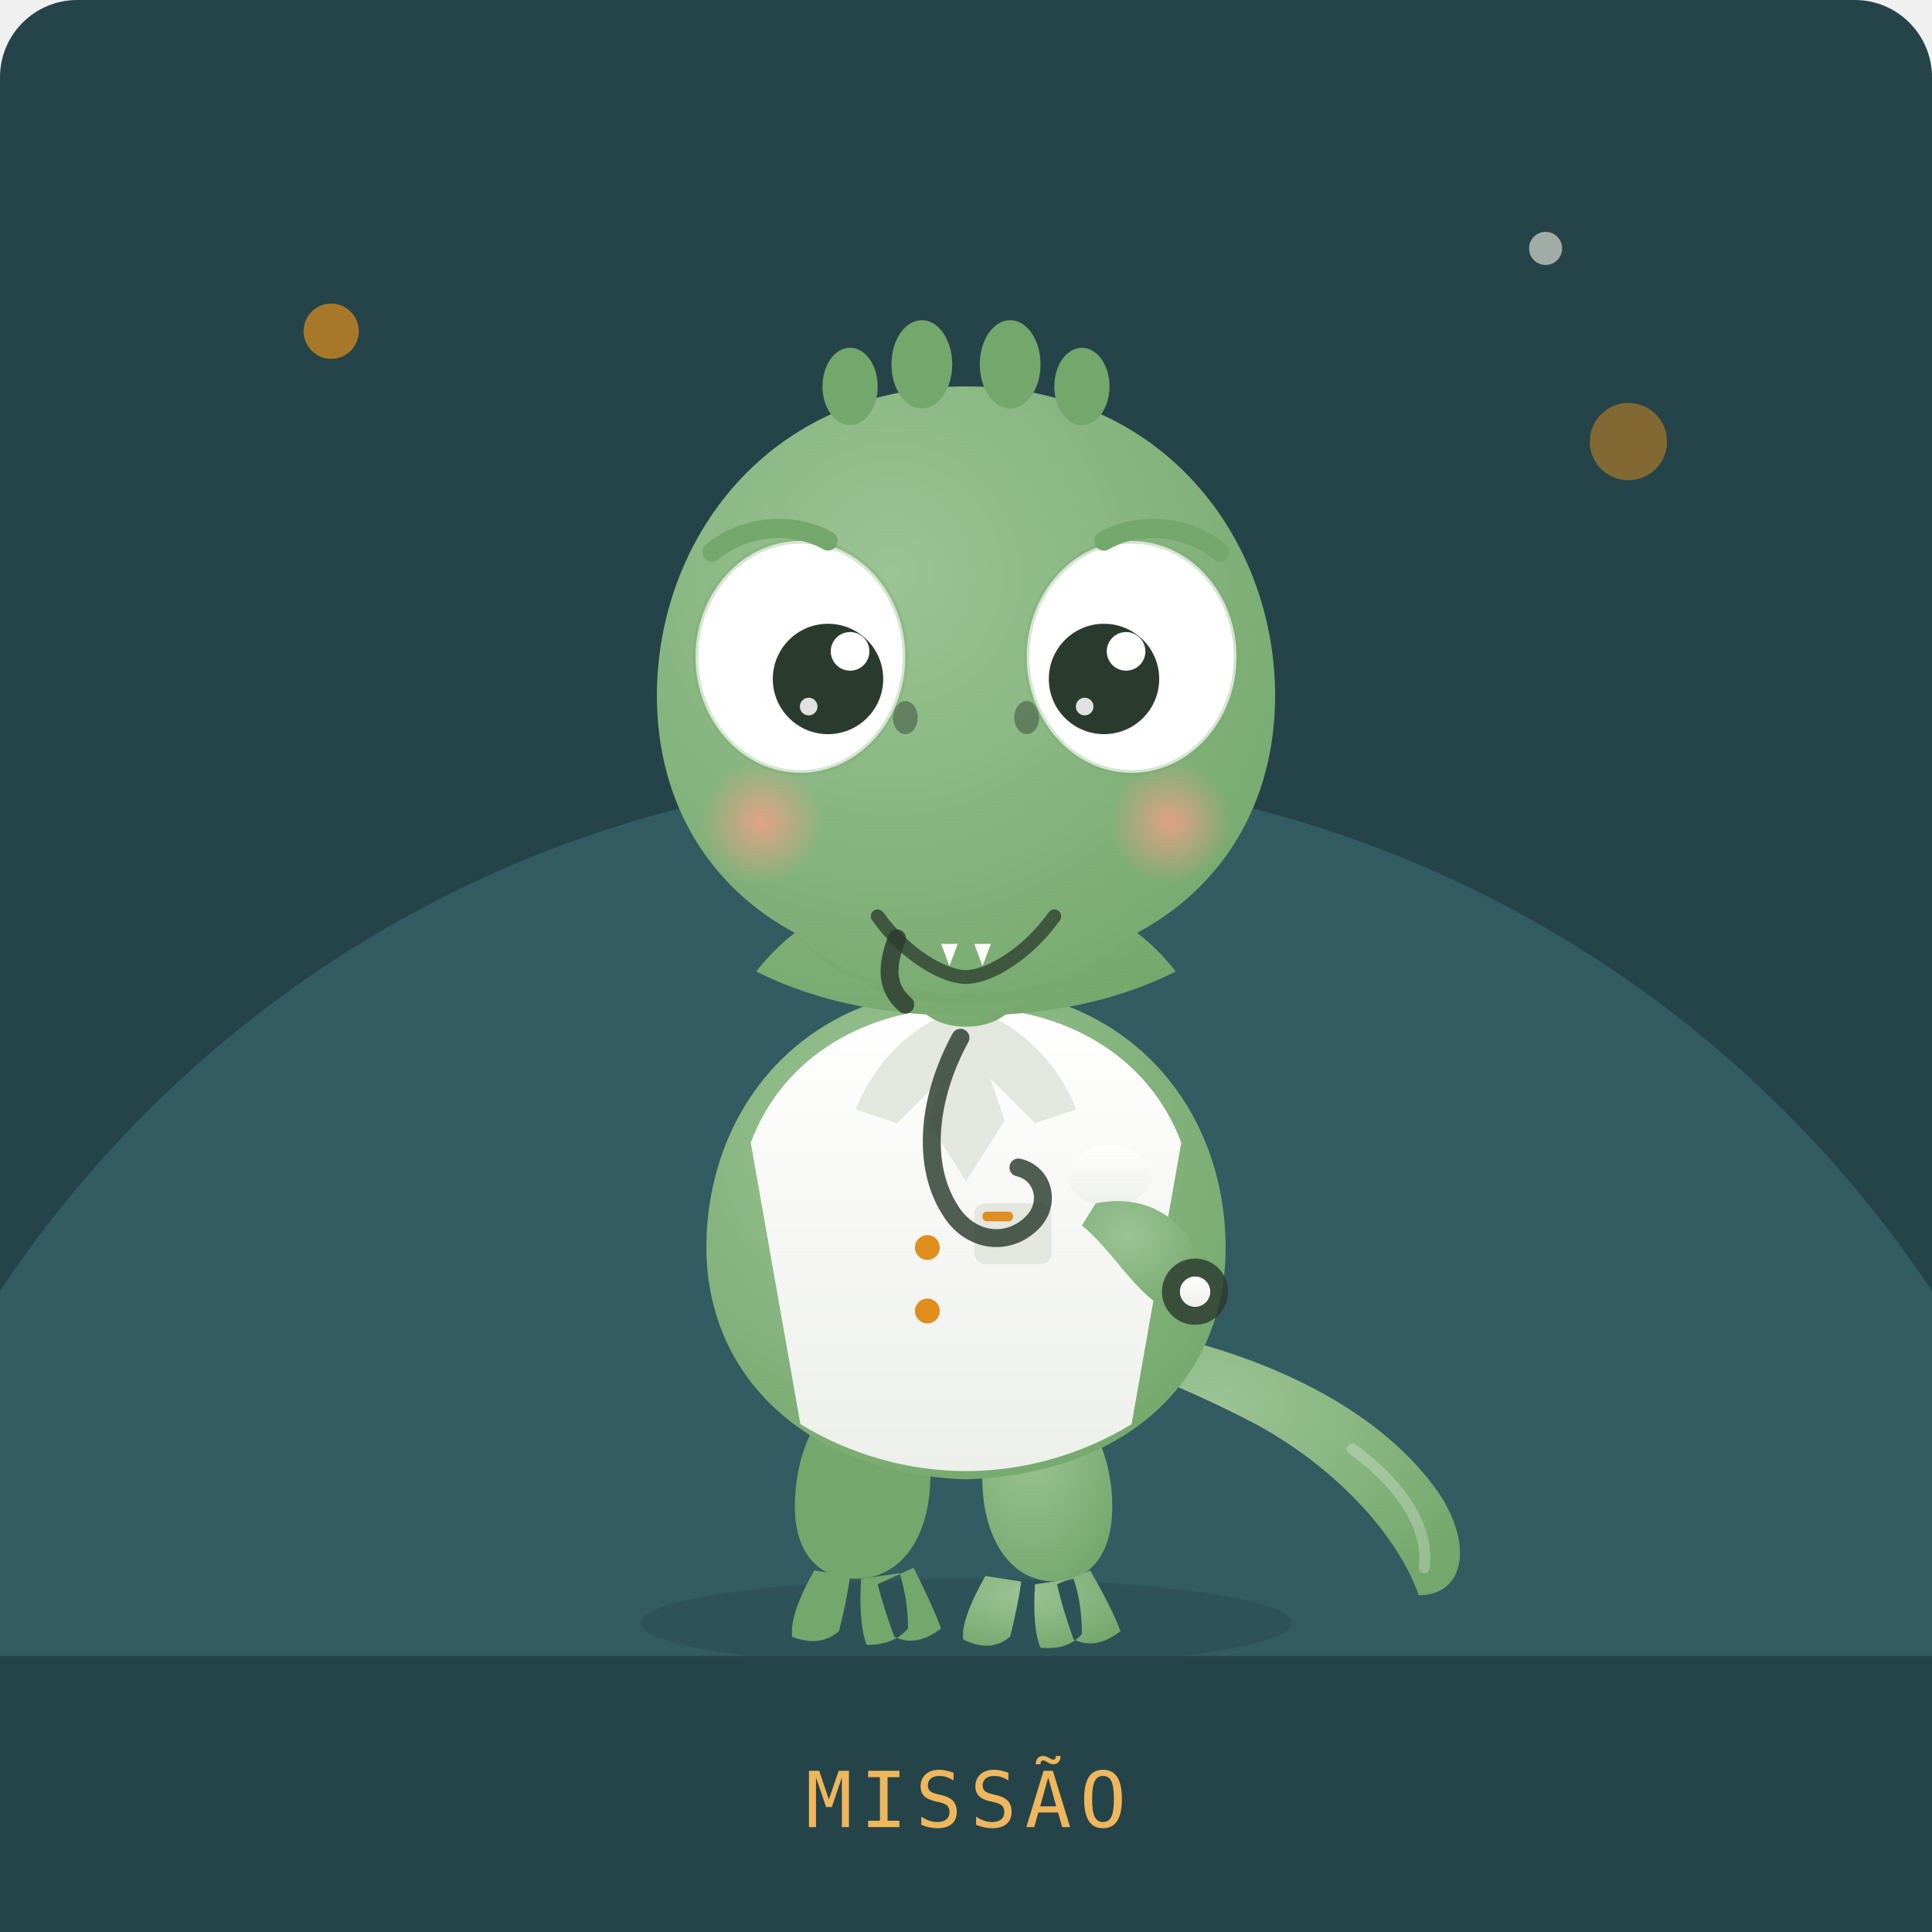
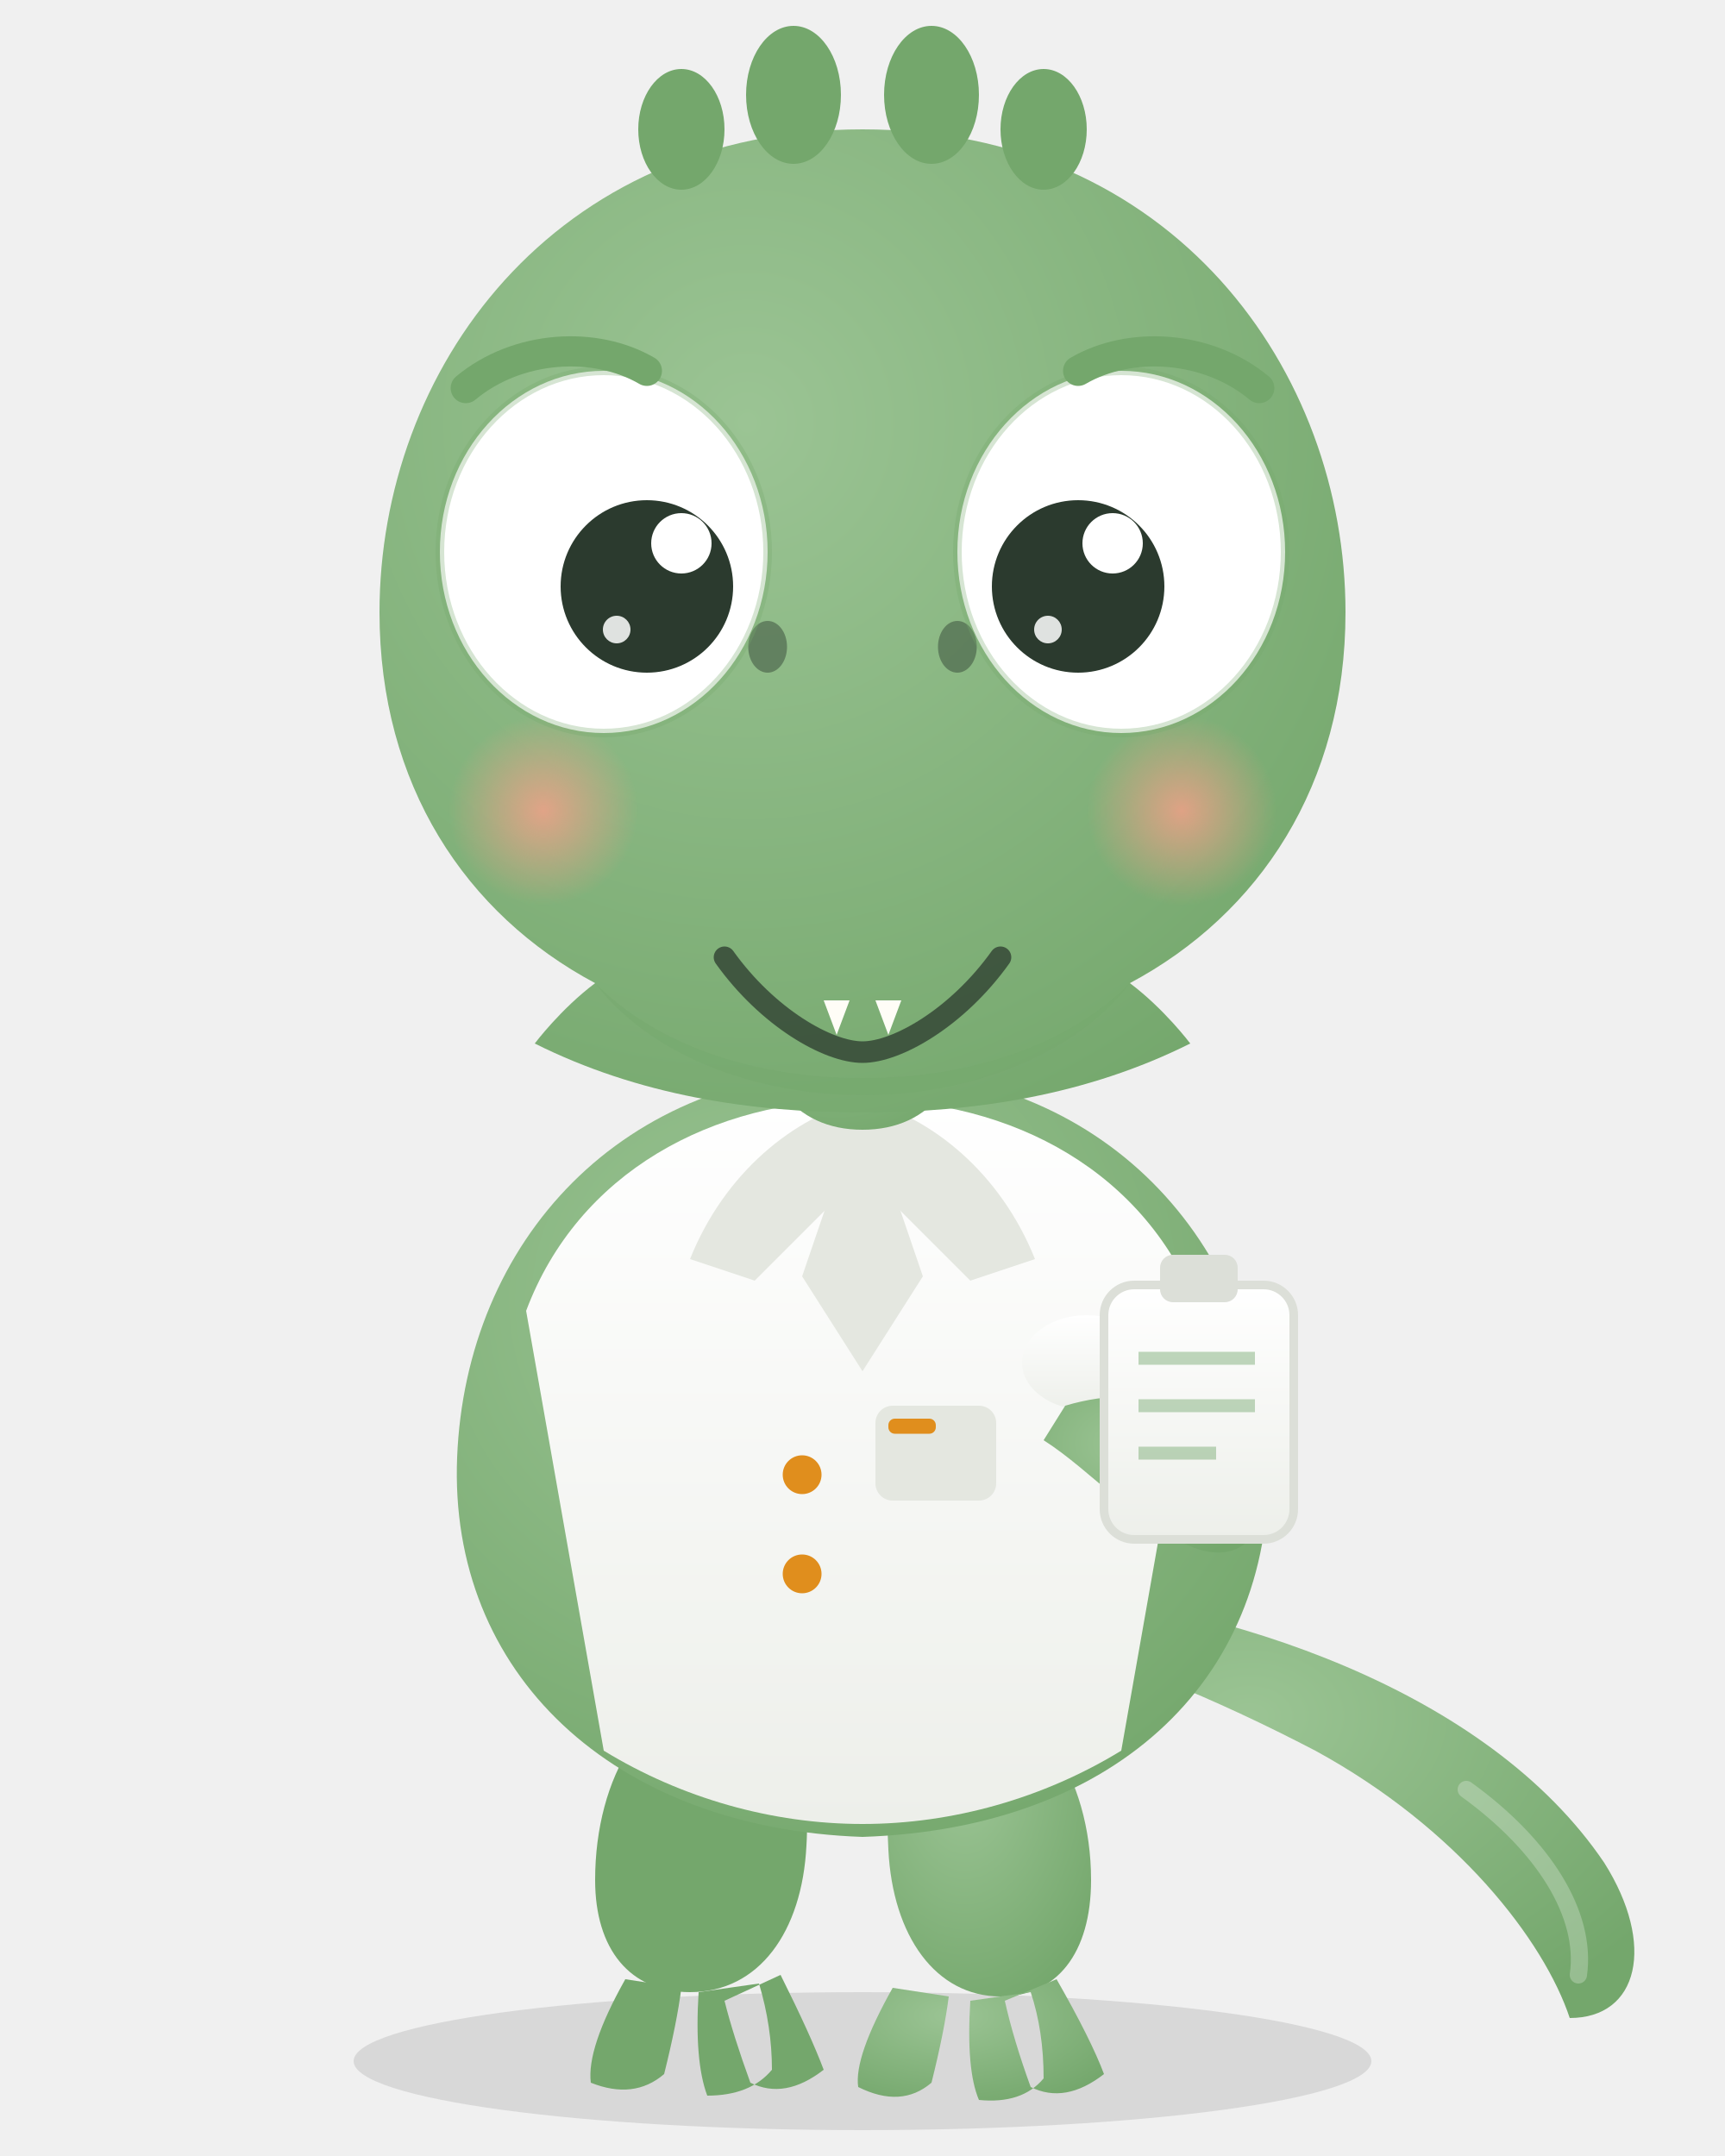
- <svg xmlns="http://www.w3.org/2000/svg" viewBox="0 0 700 700" width="700" height="700">
-   <rect width="700" height="700" rx="28" fill="#24444A" />
-   <circle cx="350" cy="700" r="420" fill="#3E6E76" opacity="0.55" />
-   <circle cx="120" cy="120" r="10" fill="#E08E1D" opacity="0.7" />
-   <circle cx="590" cy="160" r="14" fill="#E08E1D" opacity="0.5" />
-   <circle cx="560" cy="90" r="6" fill="#F6F1E4" opacity="0.6" />
-   <g transform="translate(150,110) scale(1.0)">
-     <defs>
-       <radialGradient id="skinGradap1" cx="38%" cy="30%" r="80%">
-         <stop offset="0%" stop-color="#9BC494" />
-         <stop offset="100%" stop-color="#74A76C" />
-       </radialGradient>
-       <linearGradient id="bellyGradap1" x1="0" y1="0" x2="0" y2="1">
-         <stop offset="0%" stop-color="#F3EFD8" />
-         <stop offset="100%" stop-color="#E3DCB8" />
-       </linearGradient>
-       <linearGradient id="coatGradap1" x1="0" y1="0" x2="0" y2="1">
-         <stop offset="0%" stop-color="#FFFFFF" />
-         <stop offset="100%" stop-color="#EDEFEA" />
-       </linearGradient>
-       <radialGradient id="cheekGradap1" cx="50%" cy="50%" r="50%">
-         <stop offset="0%" stop-color="#FF9E8A" stop-opacity="0.75" />
-         <stop offset="100%" stop-color="#FF9E8A" stop-opacity="0" />
-       </radialGradient>
-     </defs>
-     <ellipse cx="200" cy="478" rx="118" ry="16" fill="#000000" opacity="0.10" />
-     <path d="M235,368 C285,372 345,392 372,432 C384,451 380,468 364,468              C358,450 338,424 305,406 C282,394 258,384 235,378 Z" fill="url(#skinGradap1)" />
-     <path d="M340,415 C358,428 368,444 366,458" fill="none" stroke="#FFFFFF" stroke-width="4" stroke-linecap="round" opacity="0.25" />
-     <path d="M168,392 C150,392 138,412 138,436 C138,452 146,462 160,462 C176,462 186,448 187,428 C188,412 184,392 168,392 Z" fill="#74A76C" />
-     <path d="M145,459 q-9,16 -8,24 q10,4 17,-2 q3,-12 4,-20 M162,462 q-1,16 2,24 q10,0 15,-6 q0,-10 -3,-20 M181,458 q7,14 10,22 q-9,7 -17,3 q-4,-11 -6,-19" fill="#74A76C" />
-     <path d="M222,392 C240,392 253,412 253,436 C253,453 245,463 232,463 C217,463 207,449 206,429 C205,412 208,392 222,392 Z" fill="url(#skinGradap1)" />
-     <path d="M207,461 q-9,16 -8,23 q10,5 17,-1 q3,-12 4,-20 M225,464 q-1,16 2,23 q10,1 15,-5 q0,-11 -3,-20 M245,459 q8,14 11,22 q-9,7 -17,3 q-4,-11 -6,-20" fill="url(#skinGradap1)" />
-     <path d="M200,248 C144,248 108,288 106,338 C104,388 142,424 200,426              C260,424 296,388 294,338 C292,288 256,248 200,248 Z" fill="url(#skinGradap1)" />
-     <path d="M148,318 C144,358 166,398 200,402 C236,398 256,358 252,320              C234,354 166,354 148,318 Z" fill="url(#bellyGradap1)" />
-     <path d="M200,255 C165,255 134,272 122,304 L140,406 C158,417 179,423 200,423              C221,423 242,417 260,406 L278,304 C266,272 235,255 200,255 Z" fill="url(#coatGradap1)" />
-     <path d="M200,255 L186,296 L200,318 L214,296 Z" fill="#E4E7E0" />
-     <path d="M200,255 C184,259 168,272 160,292 L175,297 L200,272 Z" fill="#E4E7E0" />
-     <path d="M200,255 C216,259 232,272 240,292 L225,297 L200,272 Z" fill="#E4E7E0" />
-     <circle cx="186" cy="342" r="4.5" fill="#E08E1D" />
-     <circle cx="186" cy="365" r="4.5" fill="#E08E1D" />
-     <rect x="203" y="326" width="28" height="22" rx="4" fill="#E4E7E0" />
-     <rect x="206" y="329" width="11" height="3.5" rx="1.5" fill="#E08E1D" />
-     <ellipse cx="252" cy="316" rx="15" ry="11" fill="url(#coatGradap1)" />
-     <path d="M247,326 C267,322 282,333 286,352 C288,363 281,369 272,364 C261,358 253,343 242,334 Z" fill="url(#skinGradap1)" />
-     <path d="M198,266 C186,288 184,312 194,328 C201,340 215,342 224,333 C231,326 228,315 219,313" fill="none" stroke="#2B3A2E" stroke-width="6.5" stroke-linecap="round" opacity="0.82" />
-     <circle cx="283" cy="358" r="12" fill="#2B3A2E" opacity="0.82" />
-     <circle cx="283" cy="358" r="5.5" fill="url(#coatGradap1)" />
-     <path d="M175,230 C175,250 184,262 200,262 C216,262 225,250 225,230 L213,208 L187,208 Z" fill="url(#skinGradap1)" />
-     <path d="M200,30 C128,30 88,86 88,142 C88,182 108,212 138,228              C130,234 124,242 124,242 C148,254 174,258 200,258              C226,258 252,254 276,242 C276,242 270,234 262,228              C292,212 312,182 312,142 C312,86 272,30 200,30 Z" fill="url(#skinGradap1)" />
-     <path d="M138,228 C152,242 174,250 200,250 C226,250 248,242 262,228              C250,244 226,254 200,254 C174,254 150,244 138,228 Z" fill="#74A76C" opacity="0.4" />
-     <circle cx="126" cy="188" r="22" fill="url(#cheekGradap1)" />
-     <circle cx="274" cy="188" r="22" fill="url(#cheekGradap1)" />
-     <path d="M168,222 C178,236 192,244 200,244 C208,244 222,236 232,222" fill="none" stroke="#2B3A2E" stroke-width="5" stroke-linecap="round" opacity="0.75" />
-     <path d="M191,232 l3,8 l3,-8 Z M203,232 l3,8 l3,-8 Z" fill="#FFFDF7" />
-     <ellipse cx="178" cy="150" rx="4.5" ry="6" fill="#2B3A2E" opacity="0.45" />
-     <ellipse cx="222" cy="150" rx="4.5" ry="6" fill="#2B3A2E" opacity="0.45" />
-     <ellipse cx="140" cy="128" rx="38" ry="42" fill="#FFFFFF" />
-     <ellipse cx="260" cy="128" rx="38" ry="42" fill="#FFFFFF" />
-     <ellipse cx="140" cy="128" rx="38" ry="42" fill="none" stroke="#74A76C" stroke-width="2" opacity="0.3" />
-     <ellipse cx="260" cy="128" rx="38" ry="42" fill="none" stroke="#74A76C" stroke-width="2" opacity="0.3" />
-     <circle cx="150" cy="136" r="20" fill="#2B3A2E" />
-     <circle cx="250" cy="136" r="20" fill="#2B3A2E" />
-     <circle cx="150" cy="136" r="20" fill="none" />
-     <circle cx="158" cy="126" r="7" fill="#FFFFFF" />
-     <circle cx="258" cy="126" r="7" fill="#FFFFFF" />
-     <circle cx="143" cy="146" r="3.2" fill="#FFFFFF" opacity="0.85" />
-     <circle cx="243" cy="146" r="3.2" fill="#FFFFFF" opacity="0.85" />
-     <path d="M108,90 C120,80 138,79 150,86" fill="none" stroke="#74A76C" stroke-width="7" stroke-linecap="round" />
-     <path d="M292,90 C280,80 262,79 250,86" fill="none" stroke="#74A76C" stroke-width="7" stroke-linecap="round" />
-     <ellipse cx="158" cy="30" rx="10" ry="14" fill="#74A76C" />
-     <ellipse cx="184" cy="22" rx="11" ry="16" fill="#74A76C" />
-     <ellipse cx="216" cy="22" rx="11" ry="16" fill="#74A76C" />
-     <ellipse cx="242" cy="30" rx="10" ry="14" fill="#74A76C" />
-     <path d="M175,230 C171,240 171,248 178,254" fill="none" stroke="#2B3A2E" stroke-width="6.5" stroke-linecap="round" opacity="0.82" />
-   </g>
-   <rect x="0" y="600" width="700" height="100" fill="#24444A" />
-   <text x="350" y="662" text-anchor="middle" font-family="'IBM Plex Mono', monospace" font-size="28" letter-spacing="3" fill="#F0B65C">MISSÃO</text>
+ <svg xmlns="http://www.w3.org/2000/svg" viewBox="0 0 400 500" width="400" height="500">
+   <defs>
+     <radialGradient id="skinGradvis" cx="38%" cy="30%" r="80%">
+       <stop offset="0%" stop-color="#9BC494" />
+       <stop offset="100%" stop-color="#74A76C" />
+     </radialGradient>
+     <linearGradient id="bellyGradvis" x1="0" y1="0" x2="0" y2="1">
+       <stop offset="0%" stop-color="#F3EFD8" />
+       <stop offset="100%" stop-color="#E3DCB8" />
+     </linearGradient>
+     <linearGradient id="coatGradvis" x1="0" y1="0" x2="0" y2="1">
+       <stop offset="0%" stop-color="#FFFFFF" />
+       <stop offset="100%" stop-color="#EDEFEA" />
+     </linearGradient>
+     <radialGradient id="cheekGradvis" cx="50%" cy="50%" r="50%">
+       <stop offset="0%" stop-color="#FF9E8A" stop-opacity="0.75" />
+       <stop offset="100%" stop-color="#FF9E8A" stop-opacity="0" />
+     </radialGradient>
+   </defs>
+   <ellipse cx="200" cy="478" rx="118" ry="16" fill="#000000" opacity="0.10" />
+   <path d="M235,368 C285,372 345,392 372,432 C384,451 380,468 364,468              C358,450 338,424 305,406 C282,394 258,384 235,378 Z" fill="url(#skinGradvis)" />
+   <path d="M340,415 C358,428 368,444 366,458" fill="none" stroke="#FFFFFF" stroke-width="4" stroke-linecap="round" opacity="0.25" />
+   <path d="M168,392 C150,392 138,412 138,436 C138,452 146,462 160,462 C176,462 186,448 187,428 C188,412 184,392 168,392 Z" fill="#74A76C" />
+   <path d="M145,459 q-9,16 -8,24 q10,4 17,-2 q3,-12 4,-20 M162,462 q-1,16 2,24 q10,0 15,-6 q0,-10 -3,-20 M181,458 q7,14 10,22 q-9,7 -17,3 q-4,-11 -6,-19" fill="#74A76C" />
+   <path d="M222,392 C240,392 253,412 253,436 C253,453 245,463 232,463 C217,463 207,449 206,429 C205,412 208,392 222,392 Z" fill="url(#skinGradvis)" />
+   <path d="M207,461 q-9,16 -8,23 q10,5 17,-1 q3,-12 4,-20 M225,464 q-1,16 2,23 q10,1 15,-5 q0,-11 -3,-20 M245,459 q8,14 11,22 q-9,7 -17,3 q-4,-11 -6,-20" fill="url(#skinGradvis)" />
+   <path d="M200,248 C144,248 108,288 106,338 C104,388 142,424 200,426              C260,424 296,388 294,338 C292,288 256,248 200,248 Z" fill="url(#skinGradvis)" />
+   <path d="M148,318 C144,358 166,398 200,402 C236,398 256,358 252,320              C234,354 166,354 148,318 Z" fill="url(#bellyGradvis)" />
+   <path d="M200,255 C165,255 134,272 122,304 L140,406 C158,417 179,423 200,423              C221,423 242,417 260,406 L278,304 C266,272 235,255 200,255 Z" fill="url(#coatGradvis)" />
+   <path d="M200,255 L186,296 L200,318 L214,296 Z" fill="#E4E7E0" />
+   <path d="M200,255 C184,259 168,272 160,292 L175,297 L200,272 Z" fill="#E4E7E0" />
+   <path d="M200,255 C216,259 232,272 240,292 L225,297 L200,272 Z" fill="#E4E7E0" />
+   <circle cx="186" cy="342" r="4.5" fill="#E08E1D" />
+   <circle cx="186" cy="365" r="4.5" fill="#E08E1D" />
+   <rect x="203" y="326" width="28" height="22" rx="4" fill="#E4E7E0" />
+   <rect x="206" y="329" width="11" height="3.5" rx="1.5" fill="#E08E1D" />
+   <ellipse cx="252" cy="316" rx="15" ry="11" fill="url(#coatGradvis)" />
+   <path d="M247,326 C267,320 285,327 291,344 C295,355 288,363 277,359 C264,354 253,341 242,334 Z" fill="url(#skinGradvis)" />
+   <rect x="256" y="298" width="44" height="59" rx="7" fill="url(#coatGradvis)" stroke="#DCDFD8" stroke-width="2" />
+   <rect x="269" y="291" width="18" height="11" rx="3" fill="#DCDFD8" />
+   <line x1="264" y1="315" x2="291" y2="315" stroke="#74A76C" stroke-width="3" opacity="0.45" />
+   <line x1="264" y1="326" x2="291" y2="326" stroke="#74A76C" stroke-width="3" opacity="0.45" />
+   <line x1="264" y1="337" x2="282" y2="337" stroke="#74A76C" stroke-width="3" opacity="0.45" />
+   <path d="M175,230 C175,250 184,262 200,262 C216,262 225,250 225,230 L213,208 L187,208 Z" fill="url(#skinGradvis)" />
+   <path d="M200,30 C128,30 88,86 88,142 C88,182 108,212 138,228              C130,234 124,242 124,242 C148,254 174,258 200,258              C226,258 252,254 276,242 C276,242 270,234 262,228              C292,212 312,182 312,142 C312,86 272,30 200,30 Z" fill="url(#skinGradvis)" />
+   <path d="M138,228 C152,242 174,250 200,250 C226,250 248,242 262,228              C250,244 226,254 200,254 C174,254 150,244 138,228 Z" fill="#74A76C" opacity="0.4" />
+   <circle cx="126" cy="188" r="22" fill="url(#cheekGradvis)" />
+   <circle cx="274" cy="188" r="22" fill="url(#cheekGradvis)" />
+   <path d="M168,222 C178,236 192,244 200,244 C208,244 222,236 232,222" fill="none" stroke="#2B3A2E" stroke-width="5" stroke-linecap="round" opacity="0.75" />
+   <path d="M191,232 l3,8 l3,-8 Z M203,232 l3,8 l3,-8 Z" fill="#FFFDF7" />
+   <ellipse cx="178" cy="150" rx="4.5" ry="6" fill="#2B3A2E" opacity="0.45" />
+   <ellipse cx="222" cy="150" rx="4.5" ry="6" fill="#2B3A2E" opacity="0.45" />
+   <ellipse cx="140" cy="128" rx="38" ry="42" fill="#FFFFFF" />
+   <ellipse cx="260" cy="128" rx="38" ry="42" fill="#FFFFFF" />
+   <ellipse cx="140" cy="128" rx="38" ry="42" fill="none" stroke="#74A76C" stroke-width="2" opacity="0.3" />
+   <ellipse cx="260" cy="128" rx="38" ry="42" fill="none" stroke="#74A76C" stroke-width="2" opacity="0.3" />
+   <circle cx="150" cy="136" r="20" fill="#2B3A2E" />
+   <circle cx="250" cy="136" r="20" fill="#2B3A2E" />
+   <circle cx="150" cy="136" r="20" fill="none" />
+   <circle cx="158" cy="126" r="7" fill="#FFFFFF" />
+   <circle cx="258" cy="126" r="7" fill="#FFFFFF" />
+   <circle cx="143" cy="146" r="3.2" fill="#FFFFFF" opacity="0.85" />
+   <circle cx="243" cy="146" r="3.2" fill="#FFFFFF" opacity="0.85" />
+   <path d="M108,90 C120,80 138,79 150,86" fill="none" stroke="#74A76C" stroke-width="7" stroke-linecap="round" />
+   <path d="M292,90 C280,80 262,79 250,86" fill="none" stroke="#74A76C" stroke-width="7" stroke-linecap="round" />
+   <ellipse cx="158" cy="30" rx="10" ry="14" fill="#74A76C" />
+   <ellipse cx="184" cy="22" rx="11" ry="16" fill="#74A76C" />
+   <ellipse cx="216" cy="22" rx="11" ry="16" fill="#74A76C" />
+   <ellipse cx="242" cy="30" rx="10" ry="14" fill="#74A76C" />
</svg>
